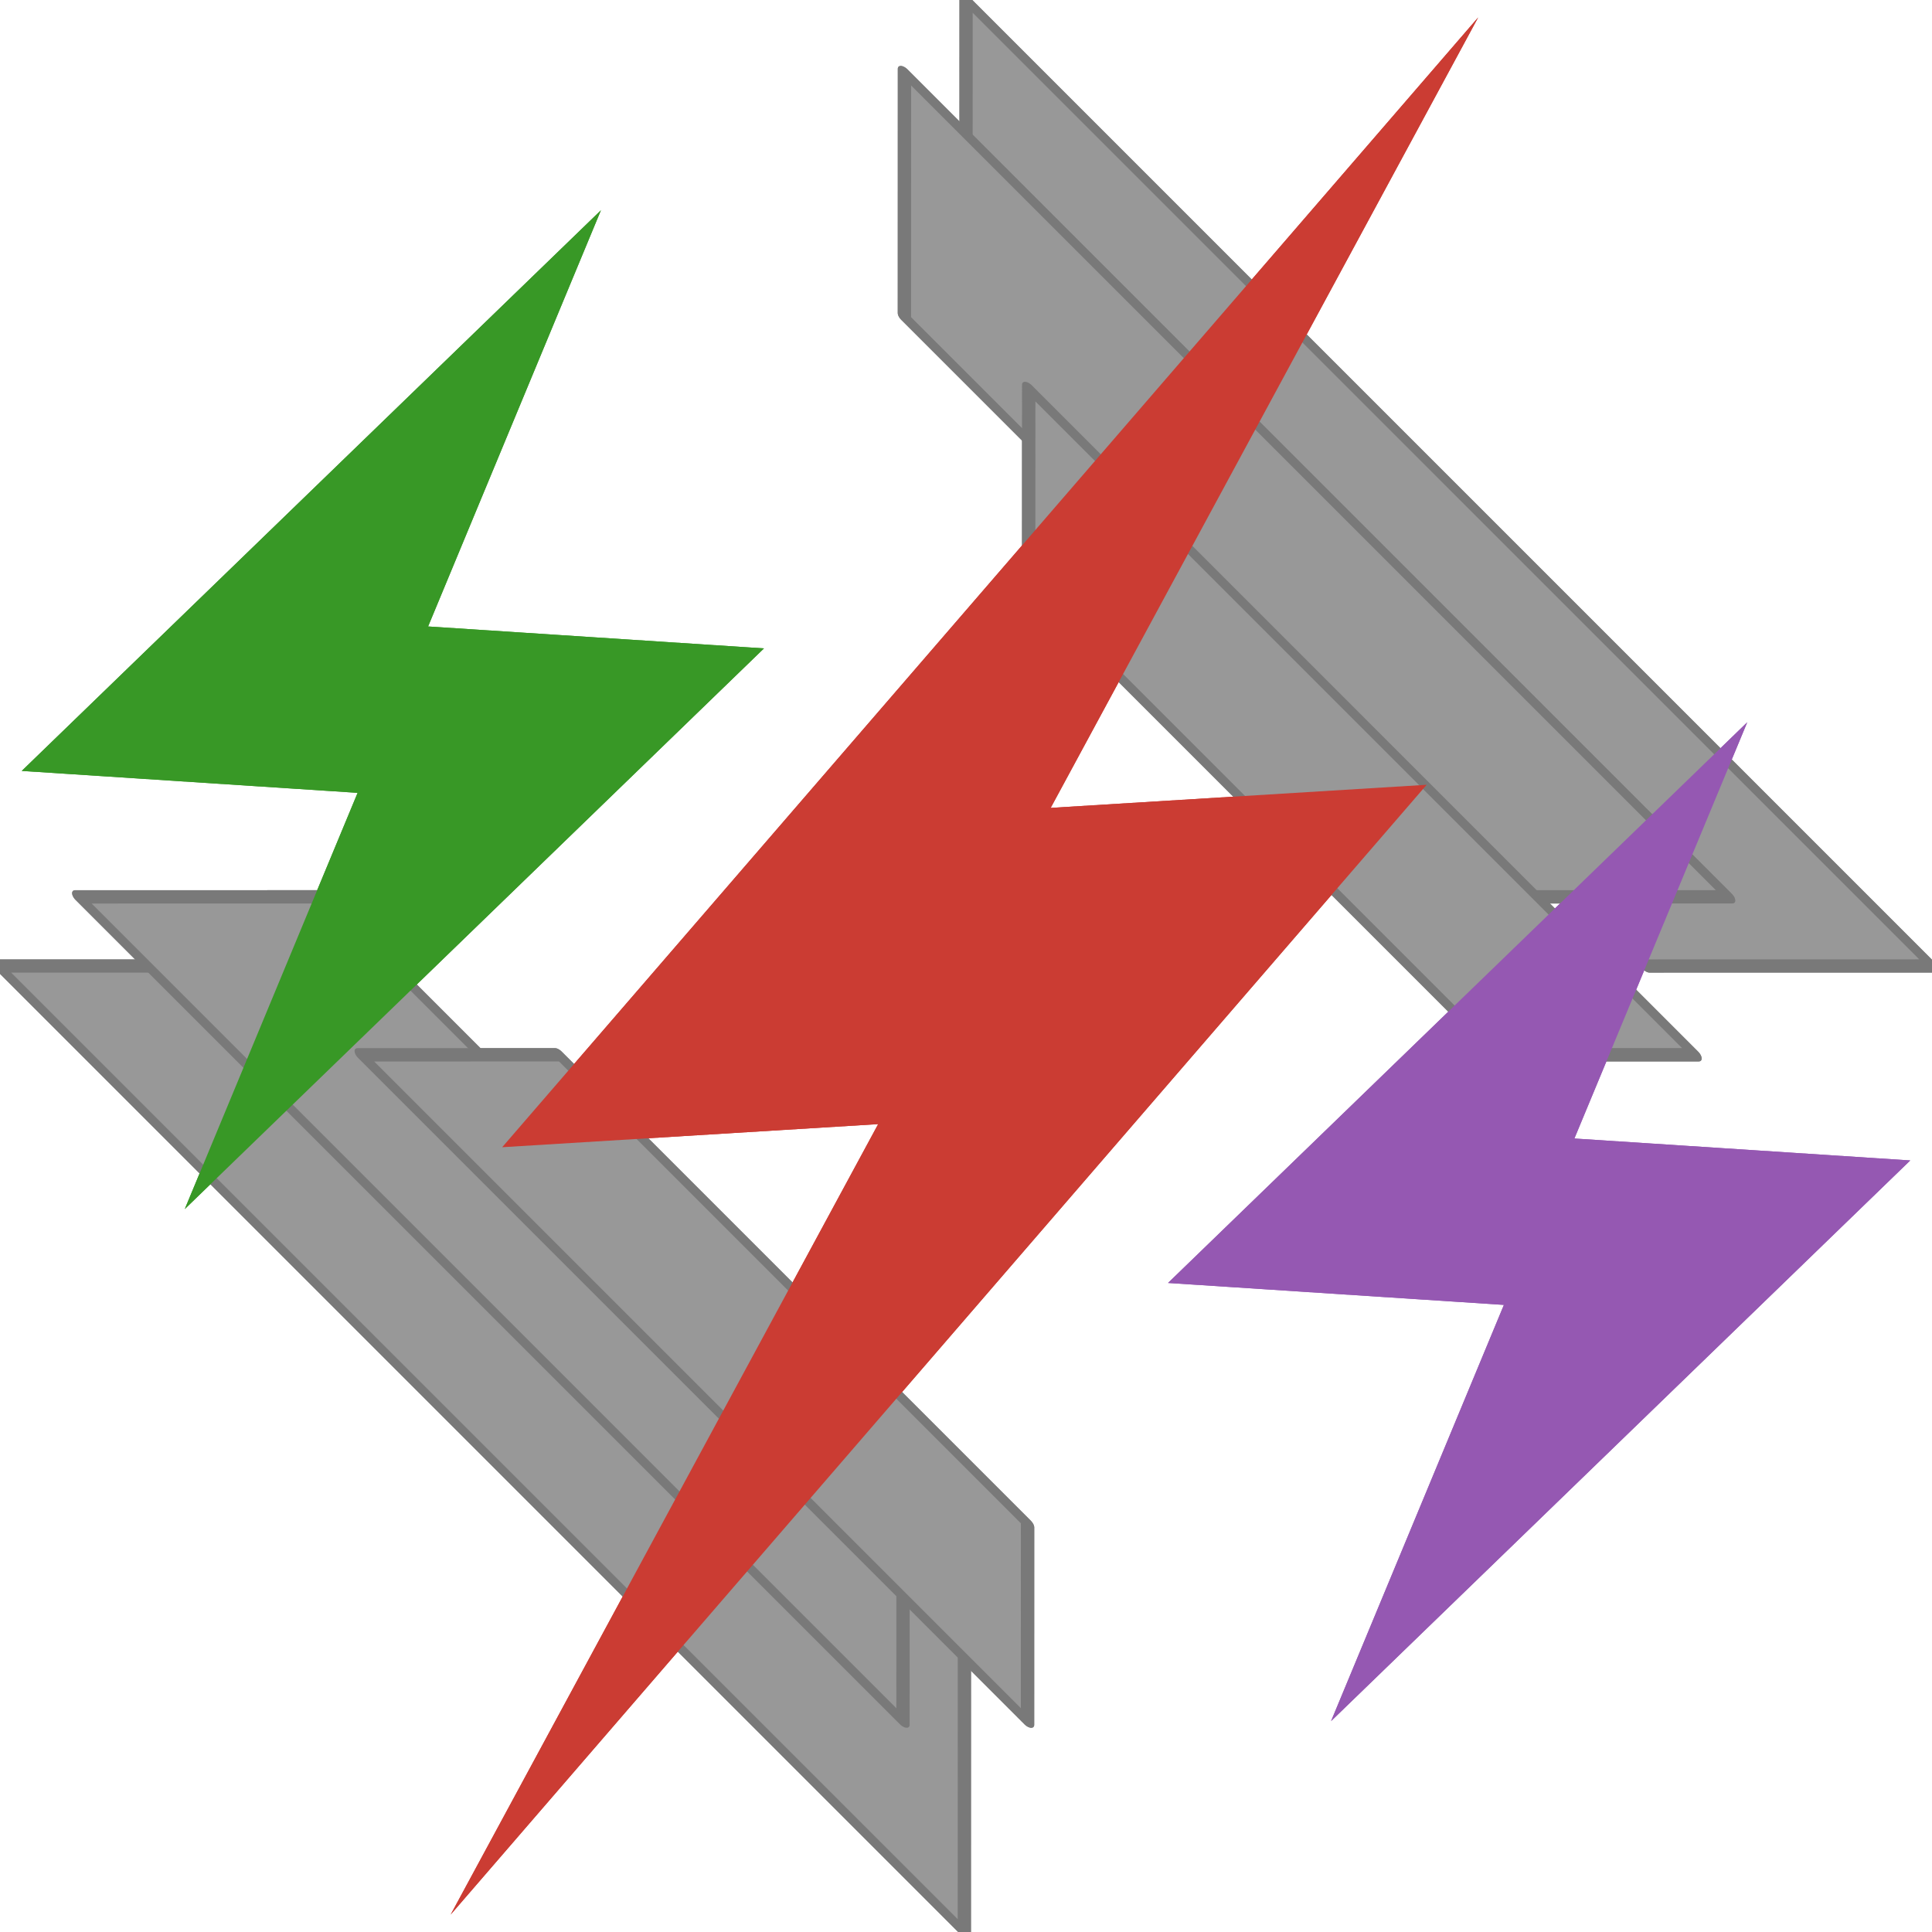
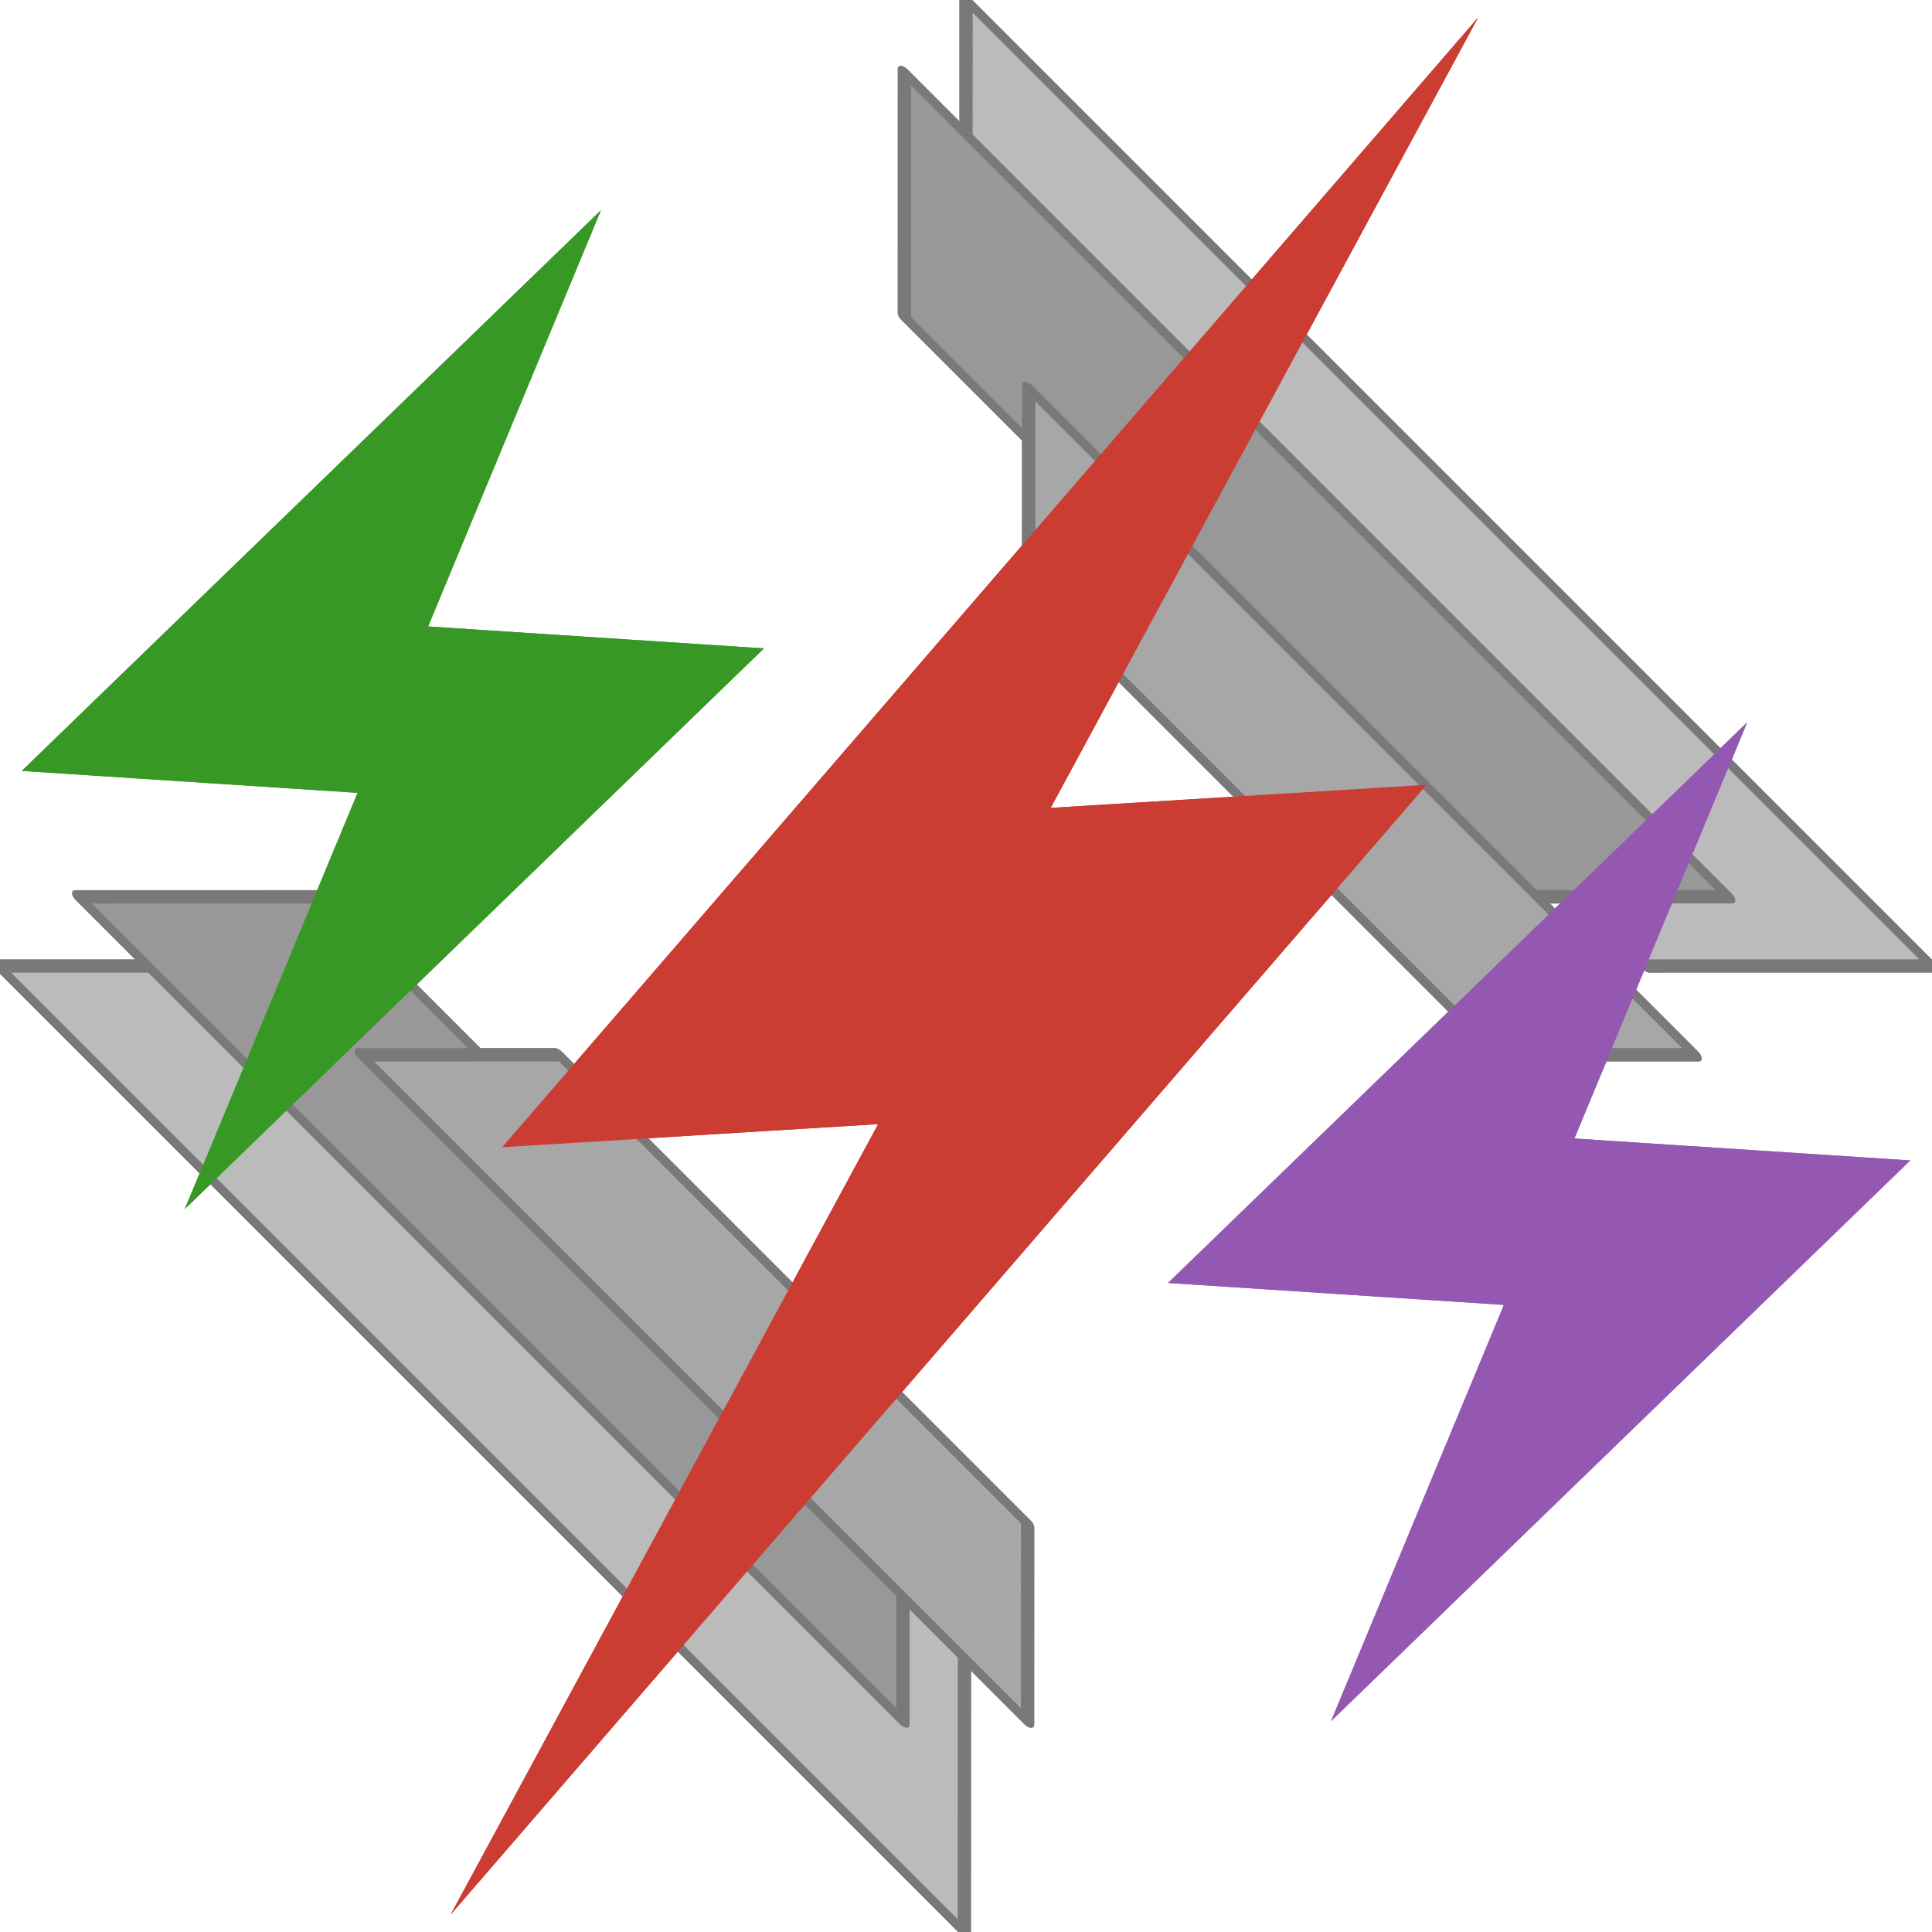
<svg xmlns="http://www.w3.org/2000/svg" width="100%" height="100%" viewBox="0 0 600 600" version="1.1" xml:space="preserve" style="fill-rule:evenodd;clip-rule:evenodd;stroke-linecap:round;stroke-linejoin:round;stroke-miterlimit:1.5;">
  <g transform="matrix(0.45408,-1.01653,1.01653,0.45408,-141.337,468.959)">
    <g transform="matrix(0.366362,0.820159,-0.820159,0.366362,436.206,-56.3173)">
      <g transform="matrix(6.88453,-6.88453,12.9699,12.9699,-1544.81,-512.696)">
        <path d="M59.625,94.31L53.17,90.885L53.17,114.013L59.625,110.588L59.625,94.31Z" style="fill:rgb(198,198,198);stroke:rgb(145,145,145);stroke-width:0.28px;" />
      </g>
      <g transform="matrix(-6.88453,6.88453,-12.9699,-12.9699,2145.3,1112.71)">
        <path d="M59.625,94.31L53.17,90.885L53.17,114.013L59.625,110.588L59.625,94.31Z" style="fill:rgb(198,198,198);stroke:rgb(145,145,145);stroke-width:0.28px;" />
      </g>
    </g>
    <g transform="matrix(0.312598,0.699801,-0.699801,0.312598,426.858,-27.5798)">
      <g transform="matrix(6.88453,-6.88453,12.9699,12.9699,-1544.81,-512.696)">
        <path d="M59.625,94.31L53.17,90.885L53.17,114.013L59.625,110.588L59.625,94.31Z" style="fill:rgb(198,198,198);stroke:rgb(145,145,145);stroke-width:0.33px;" />
      </g>
      <g transform="matrix(-6.88453,6.88453,-12.9699,-12.9699,2145.3,1112.71)">
        <path d="M59.625,94.31L53.17,90.885L53.17,114.013L59.625,110.588L59.625,94.31Z" style="fill:rgb(198,198,198);stroke:rgb(145,145,145);stroke-width:0.33px;" />
      </g>
    </g>
    <g transform="matrix(0.252698,0.565704,-0.565704,0.252698,378.537,80.3057)">
      <g transform="matrix(6.88453,-6.88453,12.9699,12.9699,-1544.81,-512.696)">
        <path d="M59.625,94.31L53.17,90.885L53.17,114.013L59.625,110.588L59.625,94.31Z" style="fill:rgb(198,198,198);stroke:rgb(145,145,145);stroke-width:0.41px;" />
      </g>
      <g transform="matrix(-6.88453,6.88453,-12.9699,-12.9699,2145.3,1112.71)">
        <path d="M59.625,94.31L53.17,90.885L53.17,114.013L59.625,110.588L59.625,94.31Z" style="fill:rgb(198,198,198);stroke:rgb(145,145,145);stroke-width:0.41px;" />
      </g>
    </g>
    <g transform="matrix(8.71411e-17,1.42312,-0.999926,6.12278e-17,599.956,37.3564)">
      <g transform="matrix(0.751433,-0.00275784,0.00419764,1.14374,12.4434,-42.577)">
        <path d="M230.997,256.216L318.325,213.881L204.129,562.298L223.069,343.784L135.741,386.119L249.937,37.702L230.997,256.216Z" style="fill:rgb(203,60,51);" />
      </g>
      <g transform="matrix(0.744892,-0.0989696,0.0752789,0.566585,115.902,152.15)">
        <path d="M230.997,256.216L318.325,213.881L204.129,562.298L223.069,343.784L135.741,386.119L249.937,37.702L230.997,256.216Z" style="fill:rgb(149,88,178);" />
      </g>
      <g transform="matrix(0.744892,-0.0989696,0.0752789,0.566585,-130.179,152.15)">
        <path d="M230.997,256.216L318.325,213.881L204.129,562.298L223.069,343.784L135.741,386.119L249.937,37.702L230.997,256.216Z" style="fill:rgb(56,152,38);" />
      </g>
    </g>
  </g>
  <g transform="matrix(0.45408,-1.01653,1.01653,0.45408,-141.337,468.959)">
    <g transform="matrix(0.366362,0.820159,-0.820159,0.366362,436.206,-56.3173)">
      <g transform="matrix(6.88453,-6.88453,12.9699,12.9699,-1544.81,-512.696)">
-         <path d="M59.625,94.31L53.17,90.885L53.17,114.013L59.625,110.588L59.625,94.31Z" style="fill:rgb(152,152,152);stroke:rgb(121,121,121);stroke-width:0.28px;" />
+         <path d="M59.625,94.31L53.17,90.885L53.17,114.013L59.625,110.588L59.625,94.31Z" style="fill:rgb(187,187,187);stroke:rgb(121,121,121);stroke-width:0.28px;" />
      </g>
      <g transform="matrix(-6.88453,6.88453,-12.9699,-12.9699,2145.3,1112.71)">
-         <path d="M59.625,94.31L53.17,90.885L53.17,114.013L59.625,110.588L59.625,94.31Z" style="fill:rgb(152,152,152);stroke:rgb(121,121,121);stroke-width:0.28px;" />
+         <path d="M59.625,94.31L53.17,90.885L53.17,114.013L59.625,110.588L59.625,94.31Z" style="fill:rgb(187,187,187);stroke:rgb(121,121,121);stroke-width:0.28px;" />
      </g>
    </g>
    <g transform="matrix(0.312598,0.699801,-0.699801,0.312598,426.858,-27.5798)">
      <g transform="matrix(6.88453,-6.88453,12.9699,12.9699,-1544.81,-512.696)">
        <path d="M59.625,94.31L53.17,90.885L53.17,114.013L59.625,110.588L59.625,94.31Z" style="fill:rgb(152,152,152);stroke:rgb(121,121,121);stroke-width:0.33px;" />
      </g>
      <g transform="matrix(-6.88453,6.88453,-12.9699,-12.9699,2145.3,1112.71)">
        <path d="M59.625,94.31L53.17,90.885L53.17,114.013L59.625,110.588L59.625,94.31Z" style="fill:rgb(152,152,152);stroke:rgb(121,121,121);stroke-width:0.33px;" />
      </g>
    </g>
    <g transform="matrix(0.252698,0.565704,-0.565704,0.252698,378.537,80.3057)">
      <g transform="matrix(6.88453,-6.88453,12.9699,12.9699,-1544.81,-512.696)">
-         <path d="M59.625,94.31L53.17,90.885L53.17,114.013L59.625,110.588L59.625,94.31Z" style="fill:rgb(152,152,152);stroke:rgb(121,121,121);stroke-width:0.41px;" />
+         <path d="M59.625,94.31L53.17,90.885L53.17,114.013L59.625,110.588L59.625,94.31Z" style="fill:rgb(167,167,167);stroke:rgb(121,121,121);stroke-width:0.41px;" />
      </g>
      <g transform="matrix(-6.88453,6.88453,-12.9699,-12.9699,2145.3,1112.71)">
-         <path d="M59.625,94.31L53.17,90.885L53.17,114.013L59.625,110.588L59.625,94.31Z" style="fill:rgb(152,152,152);stroke:rgb(121,121,121);stroke-width:0.41px;" />
+         <path d="M59.625,94.31L53.17,90.885L53.17,114.013L59.625,110.588L59.625,94.31Z" style="fill:rgb(167,167,167);stroke:rgb(121,121,121);stroke-width:0.41px;" />
      </g>
    </g>
    <g transform="matrix(8.71411e-17,1.42312,-0.999926,6.12278e-17,599.956,37.3564)">
      <g transform="matrix(0.751433,-0.00275784,0.00419764,1.14374,12.4434,-42.577)">
        <path d="M230.997,256.216L318.325,213.881L204.129,562.298L223.069,343.784L135.741,386.119L249.937,37.702L230.997,256.216Z" style="fill:rgb(203,60,51);" />
      </g>
      <g transform="matrix(0.744892,-0.0989696,0.0752789,0.566585,115.902,152.15)">
        <path d="M230.997,256.216L318.325,213.881L204.129,562.298L223.069,343.784L135.741,386.119L249.937,37.702L230.997,256.216Z" style="fill:rgb(149,88,178);" />
      </g>
      <g transform="matrix(0.744892,-0.0989696,0.0752789,0.566585,-130.179,152.15)">
        <path d="M230.997,256.216L318.325,213.881L204.129,562.298L223.069,343.784L135.741,386.119L249.937,37.702L230.997,256.216Z" style="fill:rgb(56,152,38);" />
      </g>
    </g>
  </g>
</svg>
